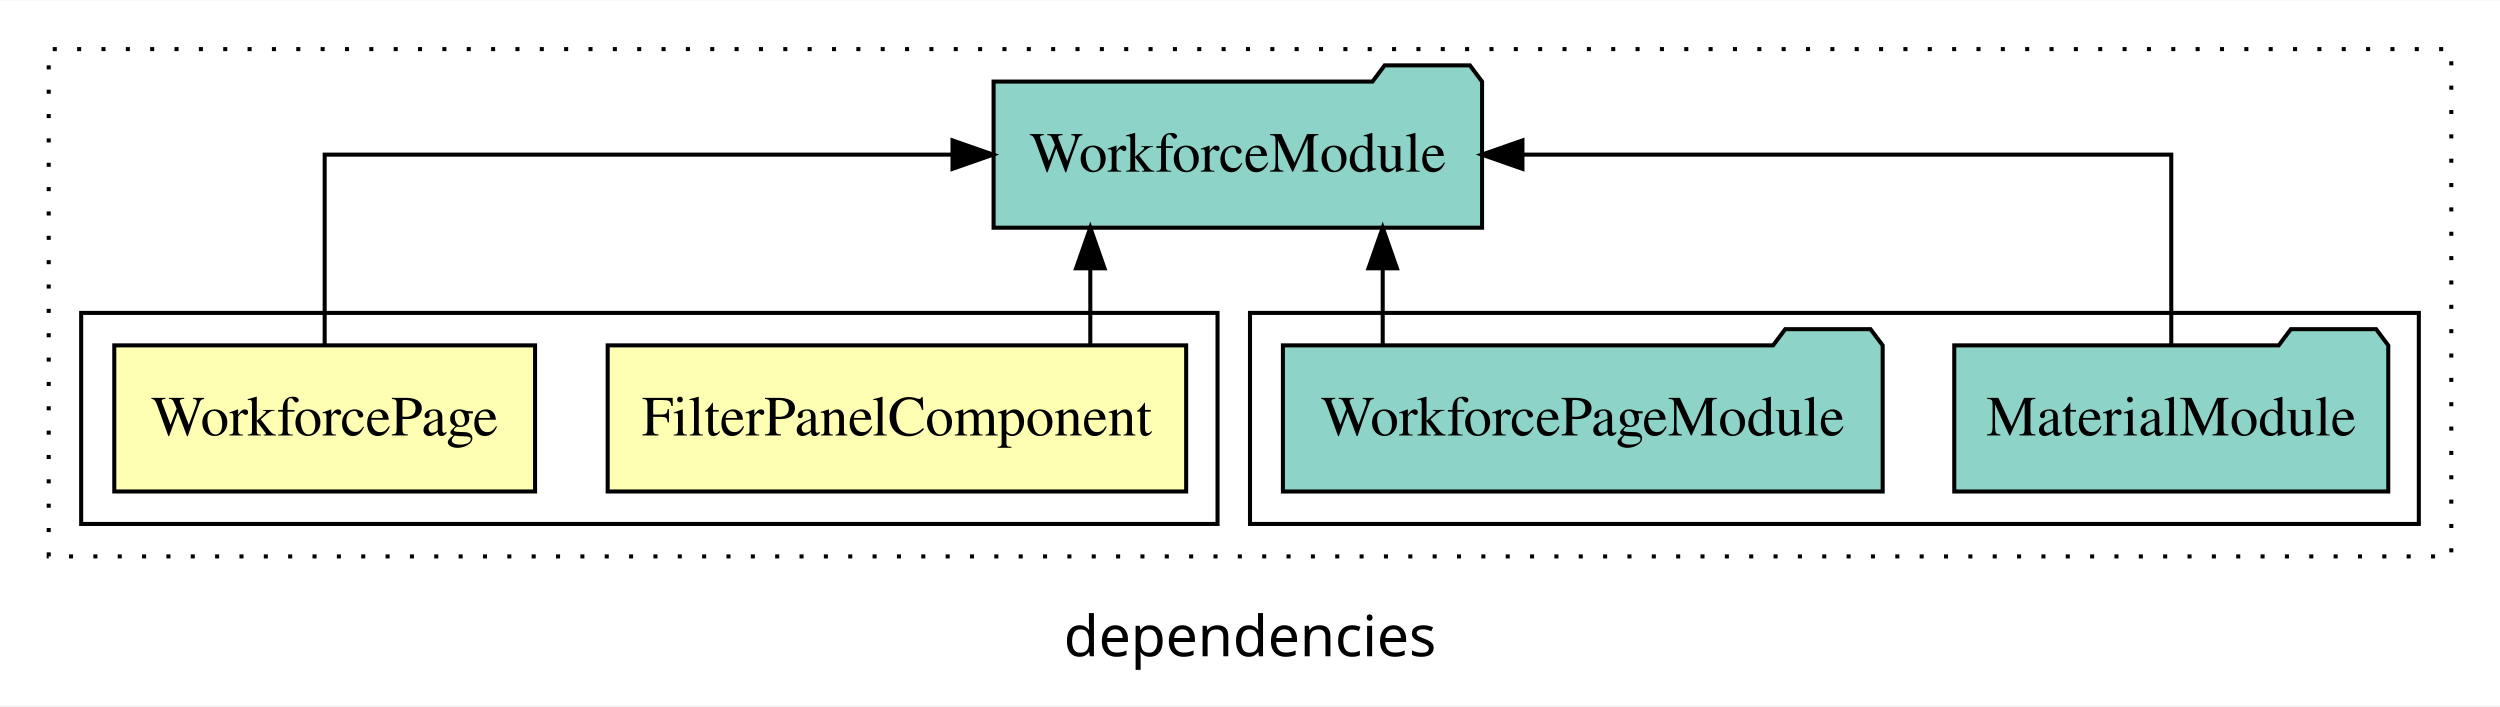
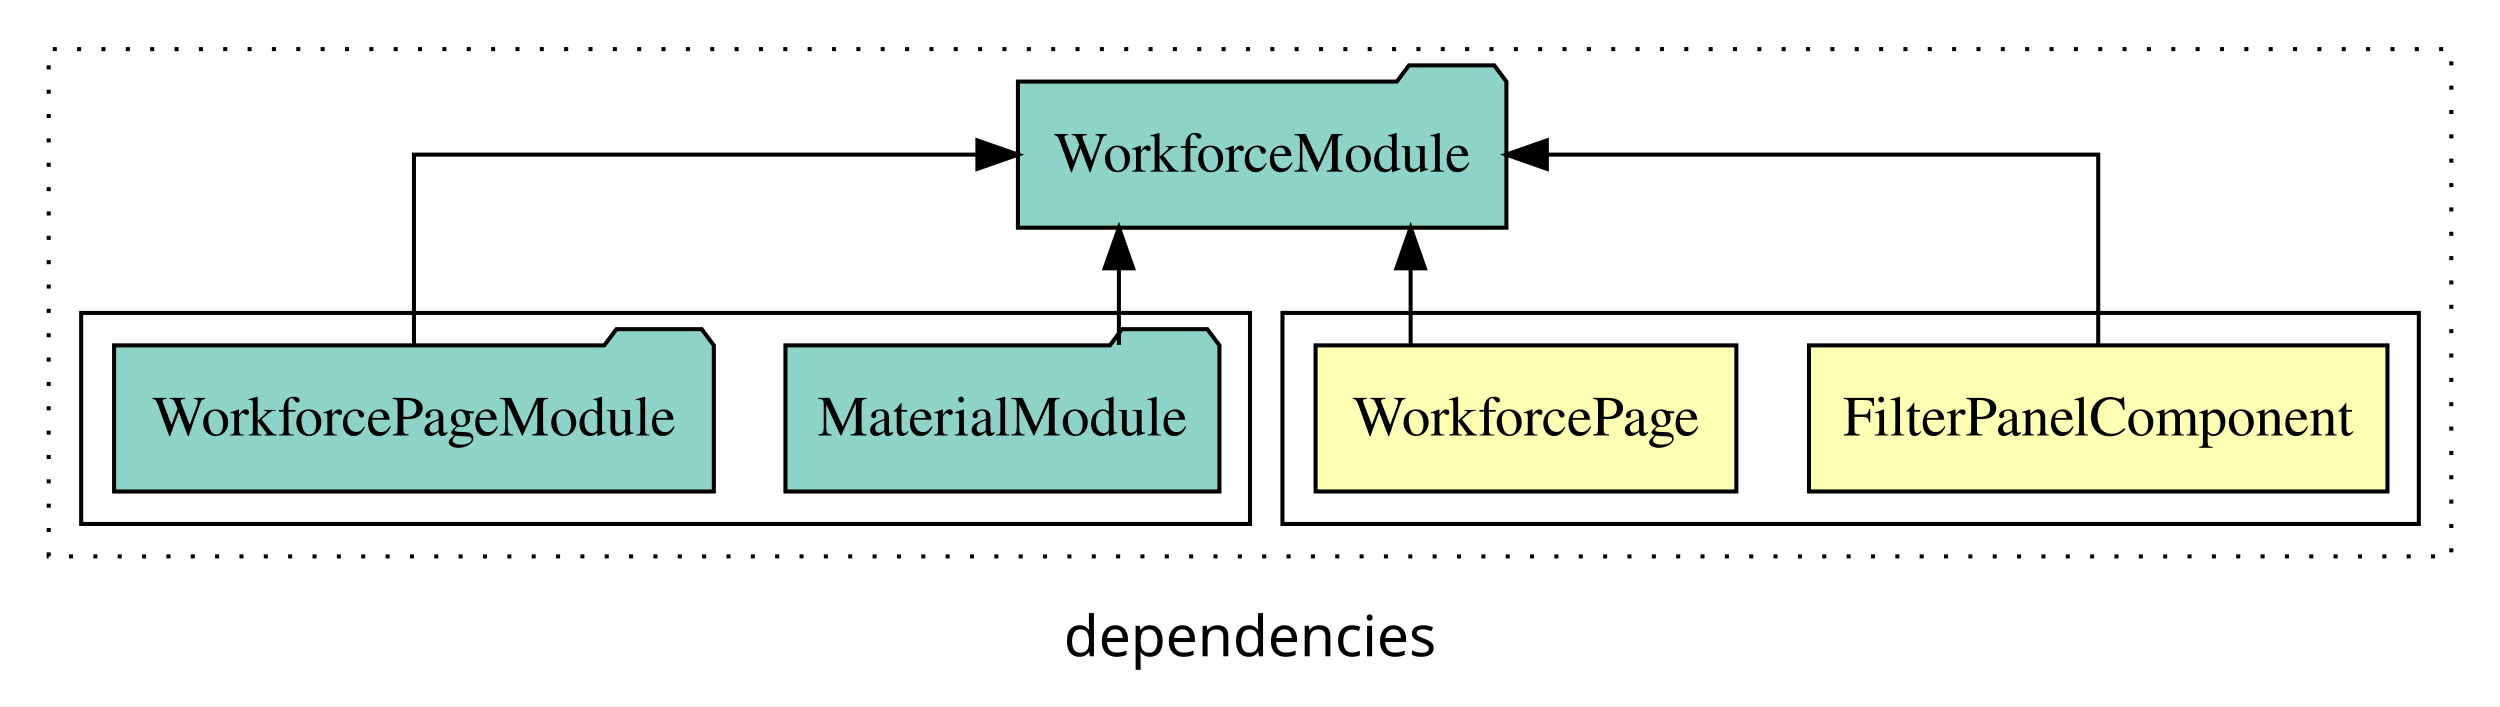
<svg xmlns="http://www.w3.org/2000/svg" width="616pt" height="174pt" viewBox="0.00 0.00 616.00 173.80">
  <g id="graph0" class="graph" transform="scale(1 1) rotate(0) translate(4 169.8)">
    <polygon fill="white" stroke="transparent" points="-4,4 -4,-169.8 612,-169.8 612,4 -4,4" />
    <text text-anchor="middle" x="304" y="-8.2" font-family="sans-serif" font-size="14.00">dependencies</text>
    <g id="clust1" class="cluster">
      <polygon fill="none" stroke="black" stroke-dasharray="1,5" points="8,-32.8 8,-157.8 600,-157.8 600,-32.8 8,-32.8" />
    </g>
+     <g id="clust2" class="cluster">
+       <polygon fill="none" stroke="black" points="312,-40.8 312,-92.8 592,-92.8 592,-40.8 312,-40.8" />
+     </g>
    <g id="clust5" class="cluster">
-       <polygon fill="none" stroke="black" points="304,-40.8 304,-92.8 592,-92.8 592,-40.8 304,-40.8" />
-     </g>
-     <g id="clust2" class="cluster">
-       <polygon fill="none" stroke="black" points="16,-40.8 16,-92.8 296,-92.8 296,-40.8 16,-40.8" />
+       <polygon fill="none" stroke="black" points="16,-40.8 16,-92.8 304,-92.8 304,-40.8 16,-40.8" />
    </g>
    <g id="node1" class="node">
-       <polygon fill="#ffffb3" stroke="black" points="288.27,-84.8 145.73,-84.8 145.73,-48.8 288.27,-48.8 288.27,-84.8" />
-       <text text-anchor="middle" x="217" y="-62.6" font-family="Times,serif" font-size="14.00">FilterPanelComponent</text>
+       <polygon fill="#ffffb3" stroke="black" points="584.27,-84.8 441.73,-84.8 441.73,-48.8 584.27,-48.8 584.27,-84.8" />
+       <text text-anchor="middle" x="513" y="-62.6" font-family="Times,serif" font-size="14.00">FilterPanelComponent</text>
    </g>
    <g id="node3" class="node">
-       <polygon fill="#8dd3c7" stroke="black" points="361.18,-149.8 358.18,-153.8 337.18,-153.8 334.18,-149.8 240.82,-149.8 240.82,-113.8 361.18,-113.8 361.18,-149.8" />
-       <text text-anchor="middle" x="301" y="-127.6" font-family="Times,serif" font-size="14.00">WorkforceModule</text>
+       <polygon fill="#8dd3c7" stroke="black" points="367.18,-149.8 364.18,-153.8 343.18,-153.8 340.18,-149.8 246.82,-149.8 246.82,-113.8 367.18,-113.8 367.18,-149.8" />
+       <text text-anchor="middle" x="307" y="-127.6" font-family="Times,serif" font-size="14.00">WorkforceModule</text>
    </g>
    <g id="edge1" class="edge">
-       <path fill="none" stroke="black" d="M264.65,-84.91C264.65,-84.91 264.65,-103.79 264.65,-103.79" />
-       <polygon fill="black" stroke="black" points="261.15,-103.79 264.65,-113.79 268.15,-103.79 261.15,-103.79" />
+       <path fill="none" stroke="black" d="M513,-84.91C513,-104.14 513,-131.8 513,-131.8 513,-131.8 377.14,-131.8 377.14,-131.8" />
+       <polygon fill="black" stroke="black" points="377.14,-128.3 367.14,-131.8 377.14,-135.3 377.14,-128.3" />
    </g>
    <g id="node2" class="node">
-       <polygon fill="#ffffb3" stroke="black" points="127.84,-84.8 24.16,-84.8 24.16,-48.8 127.84,-48.8 127.84,-84.8" />
-       <text text-anchor="middle" x="76" y="-62.6" font-family="Times,serif" font-size="14.00">WorkforcePage</text>
+       <polygon fill="#ffffb3" stroke="black" points="423.84,-84.8 320.16,-84.8 320.16,-48.8 423.84,-48.8 423.84,-84.8" />
+       <text text-anchor="middle" x="372" y="-62.6" font-family="Times,serif" font-size="14.00">WorkforcePage</text>
    </g>
    <g id="edge2" class="edge">
-       <path fill="none" stroke="black" d="M76,-84.91C76,-104.14 76,-131.8 76,-131.8 76,-131.8 230.7,-131.8 230.7,-131.8" />
-       <polygon fill="black" stroke="black" points="230.7,-135.3 240.7,-131.8 230.7,-128.3 230.7,-135.3" />
+       <path fill="none" stroke="black" d="M343.58,-84.91C343.58,-84.91 343.58,-103.79 343.58,-103.79" />
+       <polygon fill="black" stroke="black" points="340.08,-103.79 343.58,-113.79 347.08,-103.79 340.08,-103.79" />
    </g>
    <g id="node4" class="node">
-       <polygon fill="#8dd3c7" stroke="black" points="584.47,-84.8 581.47,-88.8 560.47,-88.8 557.47,-84.8 477.53,-84.8 477.53,-48.8 584.47,-48.8 584.47,-84.8" />
-       <text text-anchor="middle" x="531" y="-62.6" font-family="Times,serif" font-size="14.00">MaterialModule</text>
+       <polygon fill="#8dd3c7" stroke="black" points="296.47,-84.8 293.47,-88.8 272.47,-88.8 269.47,-84.8 189.53,-84.8 189.53,-48.8 296.47,-48.8 296.47,-84.8" />
+       <text text-anchor="middle" x="243" y="-62.6" font-family="Times,serif" font-size="14.00">MaterialModule</text>
    </g>
    <g id="edge3" class="edge">
-       <path fill="none" stroke="black" d="M531,-84.91C531,-104.14 531,-131.8 531,-131.8 531,-131.8 371.13,-131.8 371.13,-131.8" />
-       <polygon fill="black" stroke="black" points="371.13,-128.3 361.13,-131.8 371.13,-135.3 371.13,-128.3" />
+       <path fill="none" stroke="black" d="M271.7,-84.91C271.7,-84.91 271.7,-103.79 271.7,-103.79" />
+       <polygon fill="black" stroke="black" points="268.2,-103.79 271.7,-113.79 275.2,-103.79 268.2,-103.79" />
    </g>
    <g id="node5" class="node">
-       <polygon fill="#8dd3c7" stroke="black" points="459.89,-84.8 456.89,-88.8 435.89,-88.8 432.89,-84.8 312.11,-84.8 312.11,-48.8 459.89,-48.8 459.89,-84.8" />
-       <text text-anchor="middle" x="386" y="-62.6" font-family="Times,serif" font-size="14.00">WorkforcePageModule</text>
+       <polygon fill="#8dd3c7" stroke="black" points="171.89,-84.8 168.89,-88.8 147.89,-88.8 144.89,-84.8 24.11,-84.8 24.11,-48.8 171.89,-48.8 171.89,-84.8" />
+       <text text-anchor="middle" x="98" y="-62.6" font-family="Times,serif" font-size="14.00">WorkforcePageModule</text>
    </g>
    <g id="edge4" class="edge">
-       <path fill="none" stroke="black" d="M336.7,-84.91C336.7,-84.91 336.7,-103.79 336.7,-103.79" />
-       <polygon fill="black" stroke="black" points="333.2,-103.79 336.7,-113.79 340.2,-103.79 333.2,-103.79" />
+       <path fill="none" stroke="black" d="M98,-84.91C98,-104.14 98,-131.8 98,-131.8 98,-131.8 236.83,-131.8 236.83,-131.8" />
+       <polygon fill="black" stroke="black" points="236.83,-135.3 246.83,-131.8 236.83,-128.3 236.83,-135.3" />
    </g>
  </g>
</svg>
